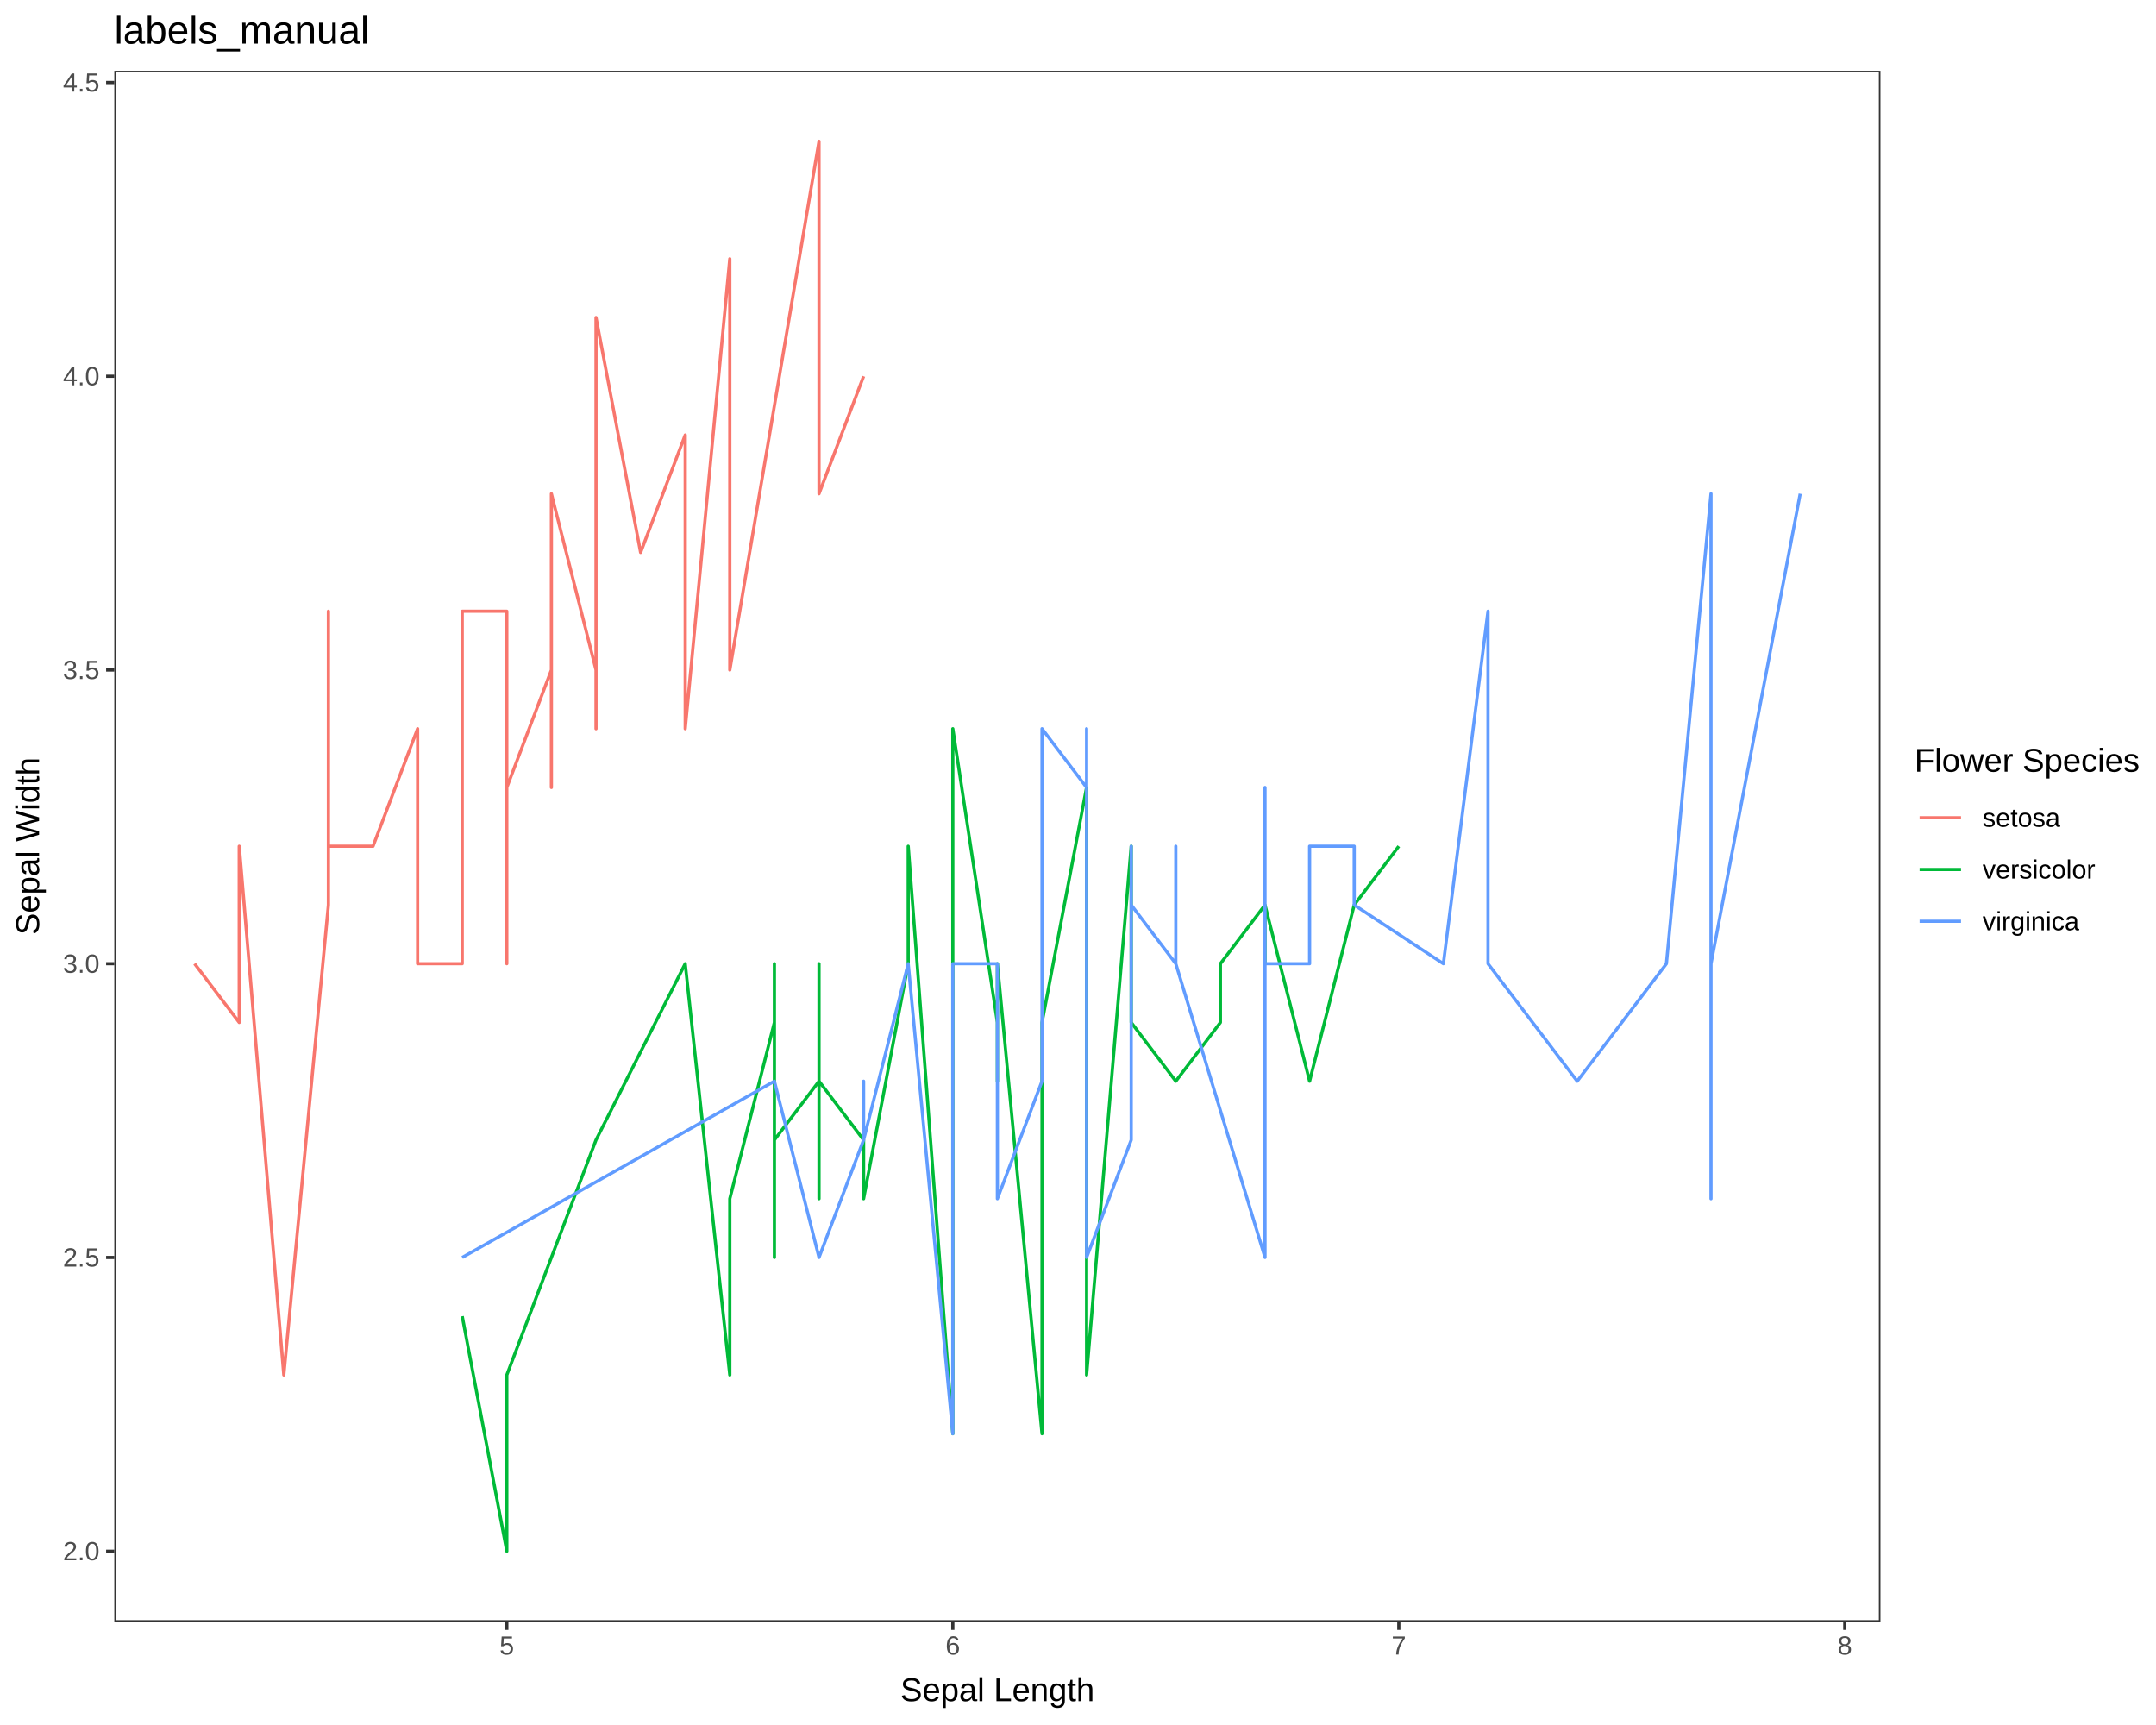
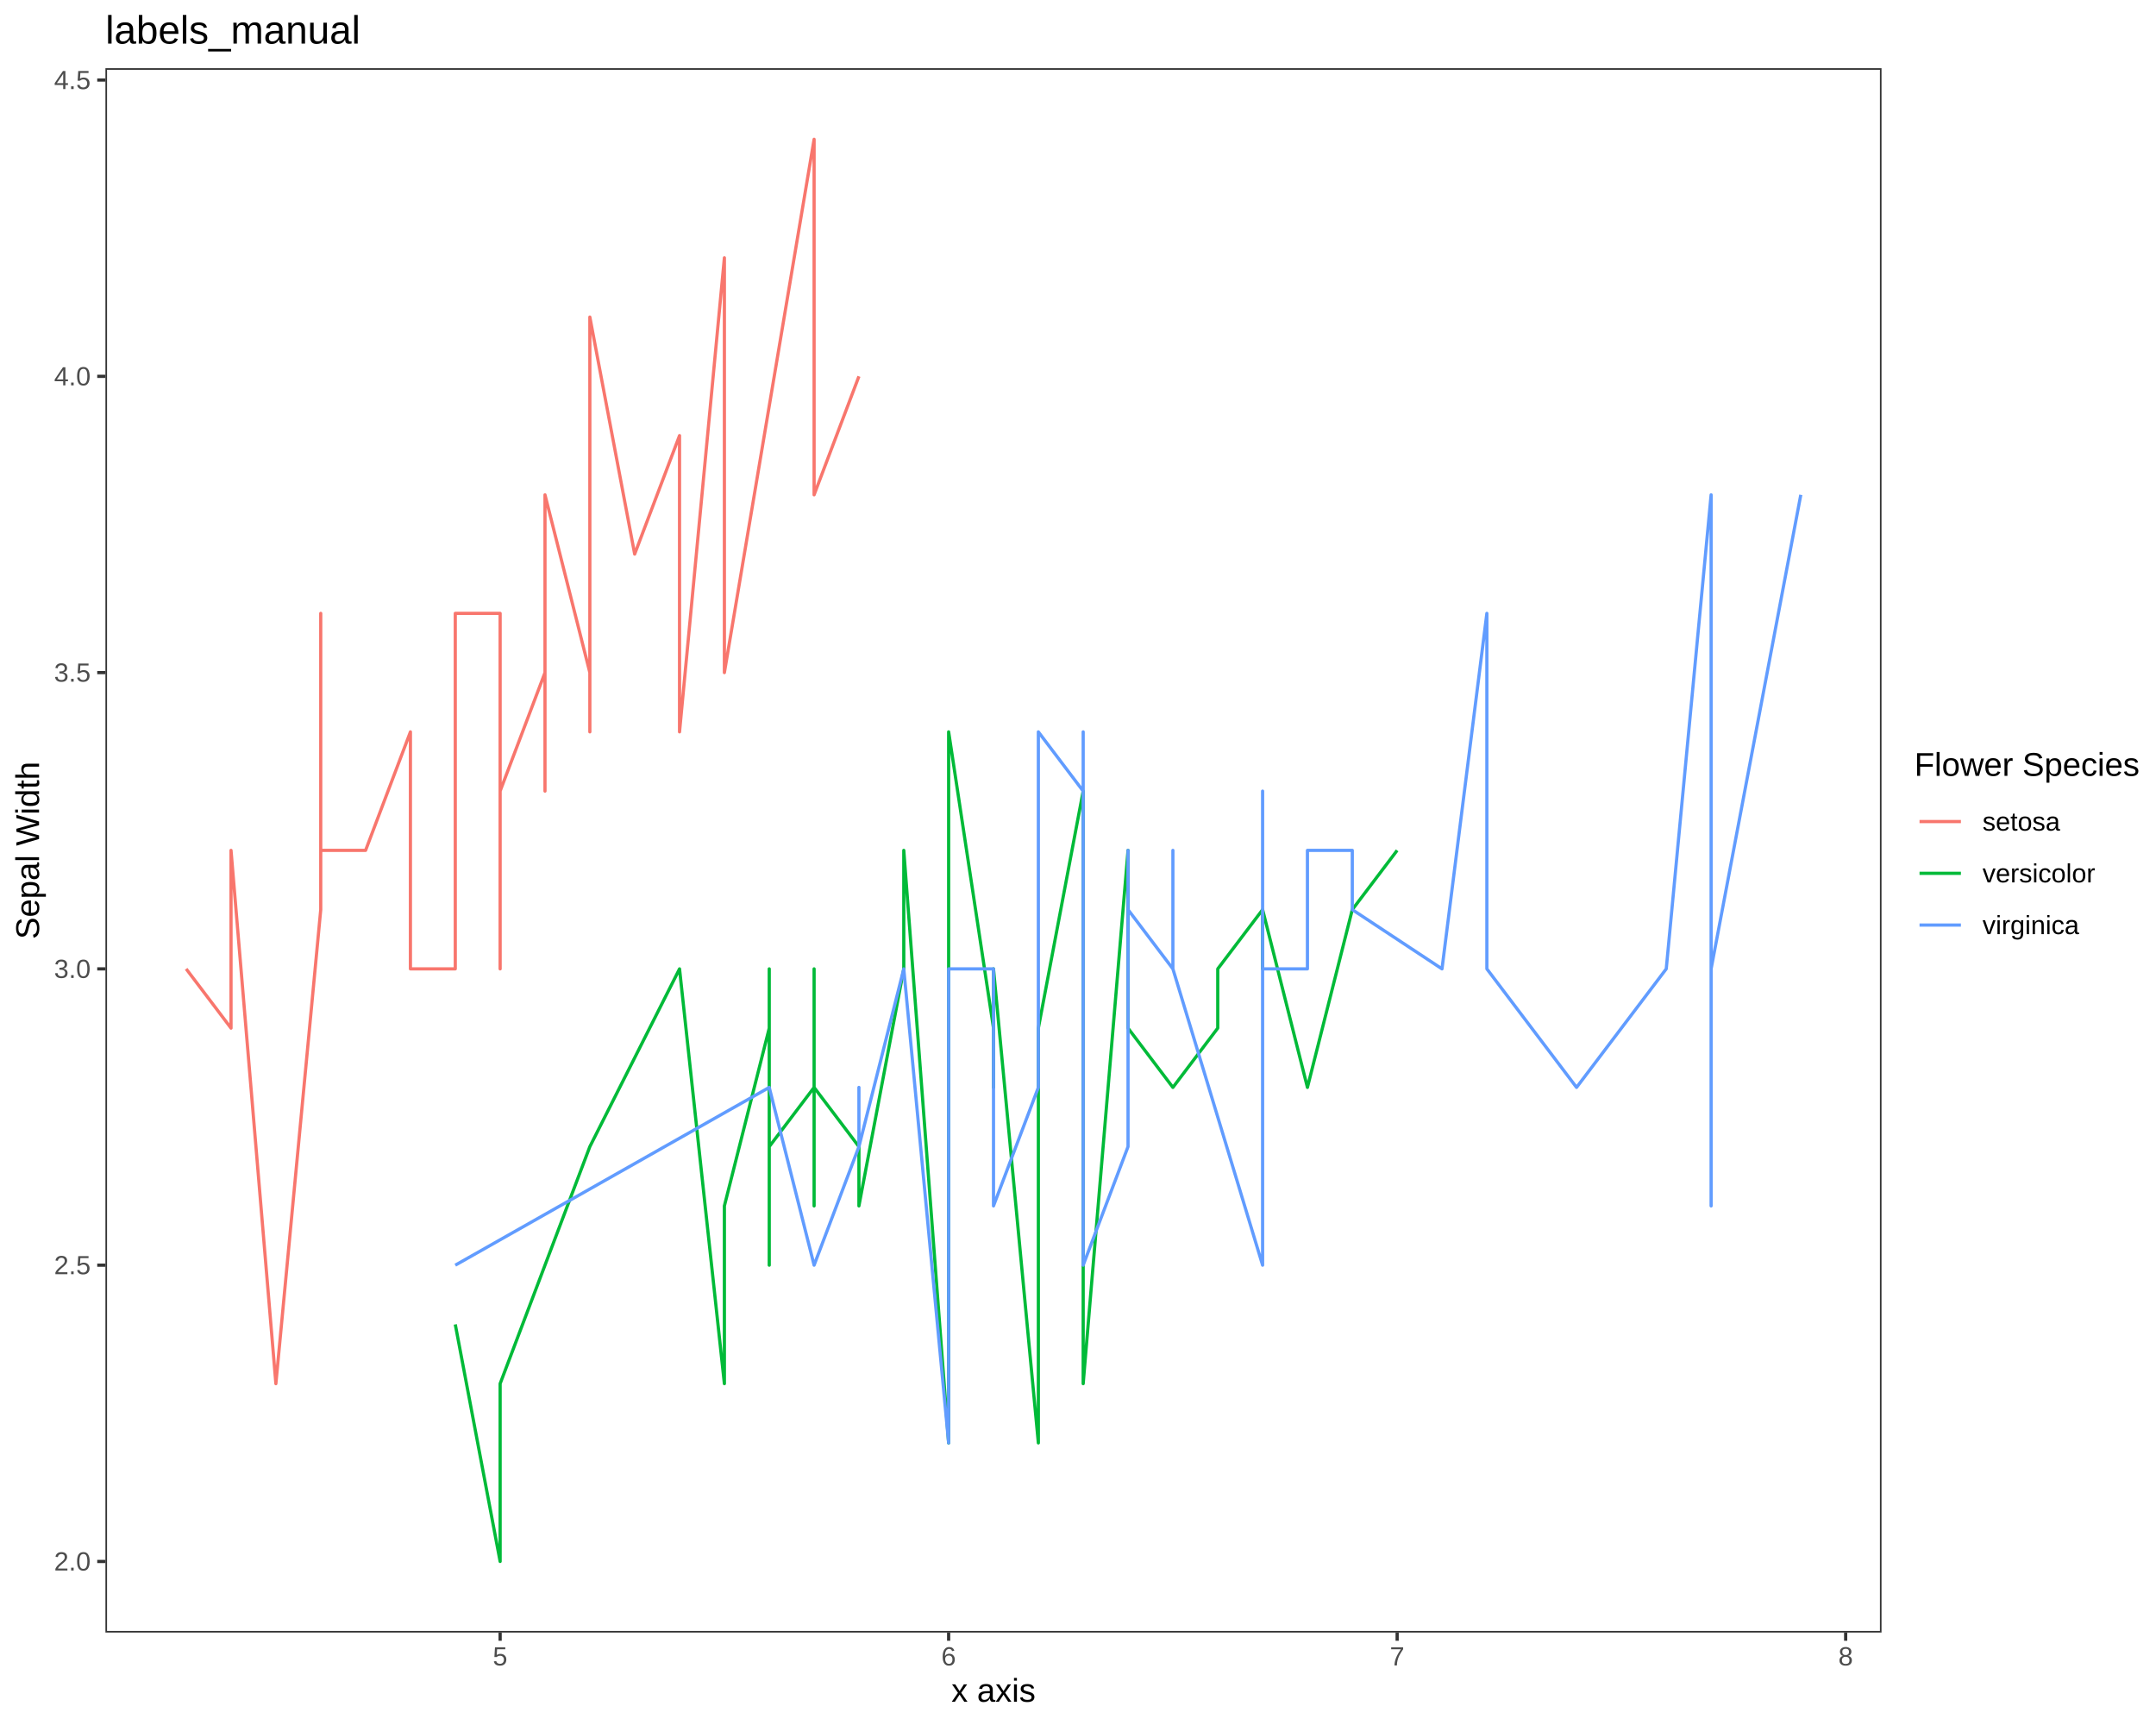
<svg xmlns="http://www.w3.org/2000/svg" viewBox="0 0 720.00 576.00">
  <defs>
    <style type="text/css">
    line, polyline, polygon, path, rect, circle {
      fill: none;
      stroke: #000000;
      stroke-linecap: round;
      stroke-linejoin: round;
      stroke-miterlimit: 10.00;
    }
  </style>
  </defs>
  <rect width="100%" height="100%" style="stroke: none; fill: #FFFFFF;" />
  <rect x="0.00" y="0.00" width="720.00" height="576.00" style="stroke-width: 1.07; stroke: #FFFFFF; fill: #FFFFFF;" />
  <defs>
-     <clipPath id="cpMzguMTh8NjI3Ljk5fDU0MS41MXwyMy42Mw==">
-       <rect x="38.18" y="23.63" width="589.80" height="517.88" />
+     <clipPath id="cpMzUuMjF8NjI4LjM0fDU0NS4xM3wyMi43Nw==">
+       <rect x="35.21" y="22.77" width="593.13" height="522.36" />
    </clipPath>
  </defs>
-   <rect x="38.18" y="23.63" width="589.80" height="517.88" style="stroke-width: 1.07; stroke: none; fill: #FFFFFF;" clip-path="url(#cpMzguMTh8NjI3Ljk5fDU0MS41MXwyMy42Mw==)" />
-   <polyline points="64.99,321.80 79.89,341.42 79.89,321.80 79.89,282.57 94.78,459.12 109.67,302.18 109.67,243.33 109.67,204.10 109.67,282.57 124.57,282.57 124.57,282.57 139.46,243.33 139.46,321.80 139.46,243.33 139.46,302.18 139.46,321.80 154.36,321.80 154.36,302.18 154.36,302.18 154.36,204.10 169.25,204.10 169.25,243.33 169.25,321.80 169.25,243.33 169.25,282.57 169.25,223.72 169.25,223.72 169.25,262.95 184.14,223.72 184.14,223.72 184.14,164.87 184.14,184.48 184.14,262.95 184.14,243.33 184.14,164.87 184.14,164.87 199.04,223.72 199.04,243.33 199.04,106.02 213.93,184.48 228.83,145.25 228.83,184.48 228.83,145.25 228.83,243.33 228.83,243.33 243.72,86.40 243.72,223.72 273.51,47.17 273.51,164.87 288.40,125.63 " style="stroke-width: 1.07; stroke: #F8766D; stroke-linecap: butt;" clip-path="url(#cpMzguMTh8NjI3Ljk5fDU0MS41MXwyMy42Mw==)" />
-   <polyline points="154.36,439.50 169.25,517.97 169.25,459.12 184.14,419.88 199.04,380.65 228.83,321.80 243.72,459.12 243.72,439.50 243.72,439.50 243.72,419.88 243.72,400.27 258.61,341.42 258.61,321.80 258.61,419.88 258.61,321.80 258.61,380.65 273.51,361.03 273.51,400.27 273.51,321.80 273.51,341.42 273.51,361.03 288.40,380.65 288.40,380.65 288.40,400.27 303.30,321.80 303.30,282.57 318.19,478.73 318.19,341.42 318.19,380.65 318.19,243.33 333.08,341.42 333.08,361.03 333.08,361.03 333.08,321.80 347.98,478.73 347.98,341.42 362.87,262.95 362.87,419.88 362.87,459.12 377.77,282.57 377.77,341.42 392.66,361.03 407.55,341.42 407.55,321.80 422.45,302.18 422.45,321.80 422.45,302.18 437.34,361.03 452.24,302.18 467.13,282.57 " style="stroke-width: 1.07; stroke: #00BA38; stroke-linecap: butt;" clip-path="url(#cpMzguMTh8NjI3Ljk5fDU0MS41MXwyMy42Mw==)" />
-   <polyline points="154.36,419.88 258.61,361.03 273.51,419.88 288.40,380.65 288.40,361.03 288.40,380.65 303.30,321.80 318.19,478.73 318.19,321.80 333.08,321.80 333.08,400.27 347.98,361.03 347.98,243.33 362.87,262.95 362.87,341.42 362.87,380.65 362.87,361.03 362.87,243.33 362.87,419.88 377.77,380.65 377.77,282.57 377.77,361.03 377.77,361.03 377.77,302.18 392.66,321.80 392.66,282.57 392.66,321.80 392.66,321.80 422.45,419.88 422.45,262.95 422.45,302.18 422.45,262.95 422.45,321.80 437.34,321.80 437.34,282.57 452.24,282.57 452.24,302.18 452.24,302.18 482.02,321.80 496.92,204.10 496.92,282.57 496.92,321.80 511.81,341.42 526.71,361.03 556.50,321.80 571.39,164.87 571.39,400.27 571.39,361.03 571.39,321.80 601.18,164.87 " style="stroke-width: 1.07; stroke: #619CFF; stroke-linecap: butt;" clip-path="url(#cpMzguMTh8NjI3Ljk5fDU0MS41MXwyMy42Mw==)" />
-   <rect x="38.18" y="23.63" width="589.80" height="517.88" style="stroke-width: 1.07; stroke: #333333;" clip-path="url(#cpMzguMTh8NjI3Ljk5fDU0MS41MXwyMy42Mw==)" />
+   <rect x="35.21" y="22.77" width="593.13" height="522.36" style="stroke-width: 1.07; stroke: none; fill: #FFFFFF;" clip-path="url(#cpMzUuMjF8NjI4LjM0fDU0NS4xM3wyMi43Nw==)" />
+   <polyline points="62.17,323.52 77.15,343.31 77.15,323.52 77.15,283.95 92.13,462.03 107.11,303.74 107.11,244.38 107.11,204.81 107.11,283.95 122.09,283.95 122.09,283.95 137.06,244.38 137.06,323.52 137.06,244.38 137.06,303.74 137.06,323.52 152.04,323.52 152.04,303.74 152.04,303.74 152.04,204.81 167.02,204.81 167.02,244.38 167.02,323.52 167.02,244.38 167.02,283.95 167.02,224.59 167.02,224.59 167.02,264.16 182.00,224.59 182.00,224.59 182.00,165.23 182.00,185.02 182.00,264.16 182.00,244.38 182.00,165.23 182.00,165.23 196.98,224.59 196.98,244.38 196.98,105.87 211.95,185.02 226.93,145.45 226.93,185.02 226.93,145.45 226.93,244.38 226.93,244.38 241.91,86.09 241.91,224.59 271.87,46.52 271.87,165.23 286.84,125.66 " style="stroke-width: 1.07; stroke: #F8766D; stroke-linecap: butt;" clip-path="url(#cpMzUuMjF8NjI4LjM0fDU0NS4xM3wyMi43Nw==)" />
+   <polyline points="152.04,442.24 167.02,521.39 167.02,462.03 182.00,422.46 196.98,382.88 226.93,323.52 241.91,462.03 241.91,442.24 241.91,442.24 241.91,422.46 241.91,402.67 256.89,343.31 256.89,323.52 256.89,422.46 256.89,323.52 256.89,382.88 271.87,363.10 271.87,402.67 271.87,323.52 271.87,343.31 271.87,363.10 286.84,382.88 286.84,382.88 286.84,402.67 301.82,323.52 301.82,283.95 316.80,481.81 316.80,343.31 316.80,382.88 316.80,244.38 331.78,343.31 331.78,363.10 331.78,363.10 331.78,323.52 346.76,481.81 346.76,343.31 361.73,264.16 361.73,422.46 361.73,462.03 376.71,283.95 376.71,343.31 391.69,363.10 406.67,343.31 406.67,323.52 421.65,303.74 421.65,323.52 421.65,303.74 436.62,363.10 451.60,303.74 466.58,283.95 " style="stroke-width: 1.07; stroke: #00BA38; stroke-linecap: butt;" clip-path="url(#cpMzUuMjF8NjI4LjM0fDU0NS4xM3wyMi43Nw==)" />
+   <polyline points="152.04,422.46 256.89,363.10 271.87,422.46 286.84,382.88 286.84,363.10 286.84,382.88 301.82,323.52 316.80,481.81 316.80,323.52 331.78,323.52 331.78,402.67 346.76,363.10 346.76,244.38 361.73,264.16 361.73,343.31 361.73,382.88 361.73,363.10 361.73,244.38 361.73,422.46 376.71,382.88 376.71,283.95 376.71,363.10 376.71,363.10 376.71,303.74 391.69,323.52 391.69,283.95 391.69,323.52 391.69,323.52 421.65,422.46 421.65,264.16 421.65,303.74 421.65,264.16 421.65,323.52 436.62,323.52 436.62,283.95 451.60,283.95 451.60,303.74 451.60,303.74 481.56,323.52 496.54,204.81 496.54,283.95 496.54,323.52 511.51,343.31 526.49,363.10 556.45,323.52 571.43,165.23 571.43,402.67 571.43,363.10 571.43,323.52 601.38,165.23 " style="stroke-width: 1.07; stroke: #619CFF; stroke-linecap: butt;" clip-path="url(#cpMzUuMjF8NjI4LjM0fDU0NS4xM3wyMi43Nw==)" />
+   <rect x="35.21" y="22.77" width="593.13" height="522.36" style="stroke-width: 1.07; stroke: #333333;" clip-path="url(#cpMzUuMjF8NjI4LjM0fDU0NS4xM3wyMi43Nw==)" />
  <defs>
    <clipPath id="cpMC4wMHw3MjAuMDB8NTc2LjAwfDAuMDA=">
      <rect x="0.00" y="0.00" width="720.00" height="576.00" />
    </clipPath>
  </defs>
  <g clip-path="url(#cpMC4wMHw3MjAuMDB8NTc2LjAwfDAuMDA=)">
-     <text x="21.02" y="520.99" style="font-size: 8.80px; fill: #4D4D4D; font-family: Liberation Sans;" textLength="12.23px" lengthAdjust="spacingAndGlyphs">2.0</text>
+     <text x="18.06" y="524.41" style="font-size: 8.80px; fill: #4D4D4D; font-family: Liberation Sans;" textLength="12.22px" lengthAdjust="spacingAndGlyphs">2.0</text>
  </g>
  <g clip-path="url(#cpMC4wMHw3MjAuMDB8NTc2LjAwfDAuMDA=)">
-     <text x="21.02" y="422.91" style="font-size: 8.80px; fill: #4D4D4D; font-family: Liberation Sans;" textLength="12.23px" lengthAdjust="spacingAndGlyphs">2.5</text>
+     <text x="18.06" y="425.48" style="font-size: 8.80px; fill: #4D4D4D; font-family: Liberation Sans;" textLength="12.22px" lengthAdjust="spacingAndGlyphs">2.5</text>
  </g>
  <g clip-path="url(#cpMC4wMHw3MjAuMDB8NTc2LjAwfDAuMDA=)">
-     <text x="21.02" y="324.83" style="font-size: 8.80px; fill: #4D4D4D; font-family: Liberation Sans;" textLength="12.23px" lengthAdjust="spacingAndGlyphs">3.0</text>
+     <text x="18.06" y="326.55" style="font-size: 8.80px; fill: #4D4D4D; font-family: Liberation Sans;" textLength="12.22px" lengthAdjust="spacingAndGlyphs">3.0</text>
  </g>
  <g clip-path="url(#cpMC4wMHw3MjAuMDB8NTc2LjAwfDAuMDA=)">
-     <text x="21.02" y="226.74" style="font-size: 8.80px; fill: #4D4D4D; font-family: Liberation Sans;" textLength="12.23px" lengthAdjust="spacingAndGlyphs">3.5</text>
+     <text x="18.06" y="227.62" style="font-size: 8.80px; fill: #4D4D4D; font-family: Liberation Sans;" textLength="12.22px" lengthAdjust="spacingAndGlyphs">3.5</text>
  </g>
  <g clip-path="url(#cpMC4wMHw3MjAuMDB8NTc2LjAwfDAuMDA=)">
-     <text x="21.02" y="128.66" style="font-size: 8.80px; fill: #4D4D4D; font-family: Liberation Sans;" textLength="12.23px" lengthAdjust="spacingAndGlyphs">4.0</text>
+     <text x="18.06" y="128.68" style="font-size: 8.80px; fill: #4D4D4D; font-family: Liberation Sans;" textLength="12.22px" lengthAdjust="spacingAndGlyphs">4.0</text>
  </g>
  <g clip-path="url(#cpMC4wMHw3MjAuMDB8NTc2LjAwfDAuMDA=)">
-     <text x="21.02" y="30.58" style="font-size: 8.80px; fill: #4D4D4D; font-family: Liberation Sans;" textLength="12.23px" lengthAdjust="spacingAndGlyphs">4.5</text>
+     <text x="18.06" y="29.75" style="font-size: 8.80px; fill: #4D4D4D; font-family: Liberation Sans;" textLength="12.22px" lengthAdjust="spacingAndGlyphs">4.5</text>
  </g>
-   <polyline points="35.44,517.97 38.18,517.97 " style="stroke-width: 1.07; stroke: #333333; stroke-linecap: butt;" clip-path="url(#cpMC4wMHw3MjAuMDB8NTc2LjAwfDAuMDA=)" />
-   <polyline points="35.44,419.88 38.18,419.88 " style="stroke-width: 1.07; stroke: #333333; stroke-linecap: butt;" clip-path="url(#cpMC4wMHw3MjAuMDB8NTc2LjAwfDAuMDA=)" />
-   <polyline points="35.44,321.80 38.18,321.80 " style="stroke-width: 1.07; stroke: #333333; stroke-linecap: butt;" clip-path="url(#cpMC4wMHw3MjAuMDB8NTc2LjAwfDAuMDA=)" />
-   <polyline points="35.44,223.72 38.18,223.72 " style="stroke-width: 1.07; stroke: #333333; stroke-linecap: butt;" clip-path="url(#cpMC4wMHw3MjAuMDB8NTc2LjAwfDAuMDA=)" />
-   <polyline points="35.44,125.63 38.18,125.63 " style="stroke-width: 1.07; stroke: #333333; stroke-linecap: butt;" clip-path="url(#cpMC4wMHw3MjAuMDB8NTc2LjAwfDAuMDA=)" />
-   <polyline points="35.44,27.55 38.18,27.55 " style="stroke-width: 1.07; stroke: #333333; stroke-linecap: butt;" clip-path="url(#cpMC4wMHw3MjAuMDB8NTc2LjAwfDAuMDA=)" />
-   <polyline points="169.25,544.25 169.25,541.51 " style="stroke-width: 1.07; stroke: #333333; stroke-linecap: butt;" clip-path="url(#cpMC4wMHw3MjAuMDB8NTc2LjAwfDAuMDA=)" />
-   <polyline points="318.19,544.25 318.19,541.51 " style="stroke-width: 1.07; stroke: #333333; stroke-linecap: butt;" clip-path="url(#cpMC4wMHw3MjAuMDB8NTc2LjAwfDAuMDA=)" />
-   <polyline points="467.13,544.25 467.13,541.51 " style="stroke-width: 1.07; stroke: #333333; stroke-linecap: butt;" clip-path="url(#cpMC4wMHw3MjAuMDB8NTc2LjAwfDAuMDA=)" />
-   <polyline points="616.07,544.25 616.07,541.51 " style="stroke-width: 1.07; stroke: #333333; stroke-linecap: butt;" clip-path="url(#cpMC4wMHw3MjAuMDB8NTc2LjAwfDAuMDA=)" />
+   <polyline points="32.47,521.39 35.21,521.39 " style="stroke-width: 1.07; stroke: #333333; stroke-linecap: butt;" clip-path="url(#cpMC4wMHw3MjAuMDB8NTc2LjAwfDAuMDA=)" />
+   <polyline points="32.47,422.46 35.21,422.46 " style="stroke-width: 1.07; stroke: #333333; stroke-linecap: butt;" clip-path="url(#cpMC4wMHw3MjAuMDB8NTc2LjAwfDAuMDA=)" />
+   <polyline points="32.47,323.52 35.21,323.52 " style="stroke-width: 1.07; stroke: #333333; stroke-linecap: butt;" clip-path="url(#cpMC4wMHw3MjAuMDB8NTc2LjAwfDAuMDA=)" />
+   <polyline points="32.47,224.59 35.21,224.59 " style="stroke-width: 1.07; stroke: #333333; stroke-linecap: butt;" clip-path="url(#cpMC4wMHw3MjAuMDB8NTc2LjAwfDAuMDA=)" />
+   <polyline points="32.47,125.66 35.21,125.66 " style="stroke-width: 1.07; stroke: #333333; stroke-linecap: butt;" clip-path="url(#cpMC4wMHw3MjAuMDB8NTc2LjAwfDAuMDA=)" />
+   <polyline points="32.47,26.73 35.21,26.73 " style="stroke-width: 1.07; stroke: #333333; stroke-linecap: butt;" clip-path="url(#cpMC4wMHw3MjAuMDB8NTc2LjAwfDAuMDA=)" />
+   <polyline points="167.02,547.87 167.02,545.13 " style="stroke-width: 1.07; stroke: #333333; stroke-linecap: butt;" clip-path="url(#cpMC4wMHw3MjAuMDB8NTc2LjAwfDAuMDA=)" />
+   <polyline points="316.80,547.87 316.80,545.13 " style="stroke-width: 1.07; stroke: #333333; stroke-linecap: butt;" clip-path="url(#cpMC4wMHw3MjAuMDB8NTc2LjAwfDAuMDA=)" />
+   <polyline points="466.58,547.87 466.58,545.13 " style="stroke-width: 1.07; stroke: #333333; stroke-linecap: butt;" clip-path="url(#cpMC4wMHw3MjAuMDB8NTc2LjAwfDAuMDA=)" />
+   <polyline points="616.36,547.87 616.36,545.13 " style="stroke-width: 1.07; stroke: #333333; stroke-linecap: butt;" clip-path="url(#cpMC4wMHw3MjAuMDB8NTc2LjAwfDAuMDA=)" />
  <g clip-path="url(#cpMC4wMHw3MjAuMDB8NTc2LjAwfDAuMDA=)">
-     <text x="166.80" y="552.49" style="font-size: 8.80px; fill: #4D4D4D; font-family: Liberation Sans;" textLength="4.89px" lengthAdjust="spacingAndGlyphs">5</text>
+     <text x="164.57" y="556.11" style="font-size: 8.80px; fill: #4D4D4D; font-family: Liberation Sans;" textLength="4.89px" lengthAdjust="spacingAndGlyphs">5</text>
  </g>
  <g clip-path="url(#cpMC4wMHw3MjAuMDB8NTc2LjAwfDAuMDA=)">
-     <text x="315.74" y="552.49" style="font-size: 8.80px; fill: #4D4D4D; font-family: Liberation Sans;" textLength="4.89px" lengthAdjust="spacingAndGlyphs">6</text>
+     <text x="314.35" y="556.11" style="font-size: 8.80px; fill: #4D4D4D; font-family: Liberation Sans;" textLength="4.89px" lengthAdjust="spacingAndGlyphs">6</text>
  </g>
  <g clip-path="url(#cpMC4wMHw3MjAuMDB8NTc2LjAwfDAuMDA=)">
-     <text x="464.68" y="552.49" style="font-size: 8.80px; fill: #4D4D4D; font-family: Liberation Sans;" textLength="4.89px" lengthAdjust="spacingAndGlyphs">7</text>
+     <text x="464.13" y="556.11" style="font-size: 8.80px; fill: #4D4D4D; font-family: Liberation Sans;" textLength="4.89px" lengthAdjust="spacingAndGlyphs">7</text>
  </g>
  <g clip-path="url(#cpMC4wMHw3MjAuMDB8NTc2LjAwfDAuMDA=)">
-     <text x="613.62" y="552.49" style="font-size: 8.80px; fill: #4D4D4D; font-family: Liberation Sans;" textLength="4.89px" lengthAdjust="spacingAndGlyphs">8</text>
+     <text x="613.92" y="556.11" style="font-size: 8.80px; fill: #4D4D4D; font-family: Liberation Sans;" textLength="4.89px" lengthAdjust="spacingAndGlyphs">8</text>
  </g>
  <g clip-path="url(#cpMC4wMHw3MjAuMDB8NTc2LjAwfDAuMDA=)">
-     <text x="300.67" y="568.03" style="font-size: 11.00px; font-family: Liberation Sans;" textLength="64.83px" lengthAdjust="spacingAndGlyphs">Sepal Length</text>
+     <text x="317.72" y="568.24" style="font-size: 11.00px; font-family: Liberation Sans;" textLength="28.12px" lengthAdjust="spacingAndGlyphs">x axis</text>
  </g>
  <g clip-path="url(#cpMC4wMHw3MjAuMDB8NTc2LjAwfDAuMDA=)">
-     <text transform="translate(13.05,312.22) rotate(-90)" style="font-size: 11.00px; font-family: Liberation Sans;" textLength="59.31px" lengthAdjust="spacingAndGlyphs">Sepal Width</text>
+     <text transform="translate(13.04,313.62) rotate(-90)" style="font-size: 11.00px; font-family: Liberation Sans;" textLength="59.34px" lengthAdjust="spacingAndGlyphs">Sepal Width</text>
  </g>
-   <rect x="639.33" y="248.88" width="75.20" height="67.38" style="stroke-width: 1.07; stroke: none; fill: #FFFFFF;" clip-path="url(#cpMC4wMHw3MjAuMDB8NTc2LjAwfDAuMDA=)" />
+   <rect x="639.30" y="250.37" width="75.22" height="67.16" style="stroke-width: 1.07; stroke: none; fill: #FFFFFF;" clip-path="url(#cpMC4wMHw3MjAuMDB8NTc2LjAwfDAuMDA=)" />
  <g clip-path="url(#cpMC4wMHw3MjAuMDB8NTc2LjAwfDAuMDA=)">
-     <text x="639.33" y="257.69" style="font-size: 11.00px; font-family: Liberation Sans;" textLength="75.20px" lengthAdjust="spacingAndGlyphs">Flower Species</text>
+     <text x="639.30" y="259.07" style="font-size: 11.00px; font-family: Liberation Sans;" textLength="75.22px" lengthAdjust="spacingAndGlyphs">Flower Species</text>
  </g>
-   <rect x="639.33" y="264.42" width="17.28" height="17.28" style="stroke-width: 1.07; stroke: none; fill: #FFFFFF;" clip-path="url(#cpMC4wMHw3MjAuMDB8NTc2LjAwfDAuMDA=)" />
-   <line x1="641.05" y1="273.06" x2="654.88" y2="273.06" style="stroke-width: 1.07; stroke: #F8766D; stroke-linecap: butt;" clip-path="url(#cpMC4wMHw3MjAuMDB8NTc2LjAwfDAuMDA=)" />
-   <rect x="639.33" y="281.70" width="17.28" height="17.28" style="stroke-width: 1.07; stroke: none; fill: #FFFFFF;" clip-path="url(#cpMC4wMHw3MjAuMDB8NTc2LjAwfDAuMDA=)" />
-   <line x1="641.05" y1="290.34" x2="654.88" y2="290.34" style="stroke-width: 1.07; stroke: #00BA38; stroke-linecap: butt;" clip-path="url(#cpMC4wMHw3MjAuMDB8NTc2LjAwfDAuMDA=)" />
-   <rect x="639.33" y="298.98" width="17.28" height="17.28" style="stroke-width: 1.07; stroke: none; fill: #FFFFFF;" clip-path="url(#cpMC4wMHw3MjAuMDB8NTc2LjAwfDAuMDA=)" />
-   <line x1="641.05" y1="307.62" x2="654.88" y2="307.62" style="stroke-width: 1.07; stroke: #619CFF; stroke-linecap: butt;" clip-path="url(#cpMC4wMHw3MjAuMDB8NTc2LjAwfDAuMDA=)" />
+   <rect x="639.30" y="265.69" width="17.28" height="17.28" style="stroke-width: 1.07; stroke: none; fill: #FFFFFF;" clip-path="url(#cpMC4wMHw3MjAuMDB8NTc2LjAwfDAuMDA=)" />
+   <line x1="641.03" y1="274.33" x2="654.85" y2="274.33" style="stroke-width: 1.07; stroke: #F8766D; stroke-linecap: butt;" clip-path="url(#cpMC4wMHw3MjAuMDB8NTc2LjAwfDAuMDA=)" />
+   <rect x="639.30" y="282.97" width="17.28" height="17.28" style="stroke-width: 1.07; stroke: none; fill: #FFFFFF;" clip-path="url(#cpMC4wMHw3MjAuMDB8NTc2LjAwfDAuMDA=)" />
+   <line x1="641.03" y1="291.61" x2="654.85" y2="291.61" style="stroke-width: 1.07; stroke: #00BA38; stroke-linecap: butt;" clip-path="url(#cpMC4wMHw3MjAuMDB8NTc2LjAwfDAuMDA=)" />
+   <rect x="639.30" y="300.25" width="17.28" height="17.28" style="stroke-width: 1.07; stroke: none; fill: #FFFFFF;" clip-path="url(#cpMC4wMHw3MjAuMDB8NTc2LjAwfDAuMDA=)" />
+   <line x1="641.03" y1="308.89" x2="654.85" y2="308.89" style="stroke-width: 1.07; stroke: #619CFF; stroke-linecap: butt;" clip-path="url(#cpMC4wMHw3MjAuMDB8NTc2LjAwfDAuMDA=)" />
  <g clip-path="url(#cpMC4wMHw3MjAuMDB8NTc2LjAwfDAuMDA=)">
-     <text x="662.08" y="276.08" style="font-size: 8.80px; font-family: Liberation Sans;" textLength="25.93px" lengthAdjust="spacingAndGlyphs">setosa</text>
+     <text x="662.06" y="277.36" style="font-size: 8.80px; font-family: Liberation Sans;" textLength="25.92px" lengthAdjust="spacingAndGlyphs">setosa</text>
  </g>
  <g clip-path="url(#cpMC4wMHw3MjAuMDB8NTc2LjAwfDAuMDA=)">
-     <text x="662.08" y="293.36" style="font-size: 8.80px; font-family: Liberation Sans;" textLength="37.65px" lengthAdjust="spacingAndGlyphs">versicolor</text>
+     <text x="662.06" y="294.64" style="font-size: 8.80px; font-family: Liberation Sans;" textLength="37.64px" lengthAdjust="spacingAndGlyphs">versicolor</text>
  </g>
  <g clip-path="url(#cpMC4wMHw3MjAuMDB8NTc2LjAwfDAuMDA=)">
-     <text x="662.08" y="310.64" style="font-size: 8.80px; font-family: Liberation Sans;" textLength="32.28px" lengthAdjust="spacingAndGlyphs">virginica</text>
+     <text x="662.06" y="311.92" style="font-size: 8.80px; font-family: Liberation Sans;" textLength="32.27px" lengthAdjust="spacingAndGlyphs">virginica</text>
  </g>
  <g clip-path="url(#cpMC4wMHw3MjAuMDB8NTc2LjAwfDAuMDA=)">
-     <text x="38.18" y="14.56" style="font-size: 13.20px; font-family: Liberation Sans;" textLength="85.12px" lengthAdjust="spacingAndGlyphs">labels_manual</text>
+     <text x="35.21" y="14.56" style="font-size: 13.20px; font-family: Liberation Sans;" textLength="85.02px" lengthAdjust="spacingAndGlyphs">labels_manual</text>
  </g>
</svg>
